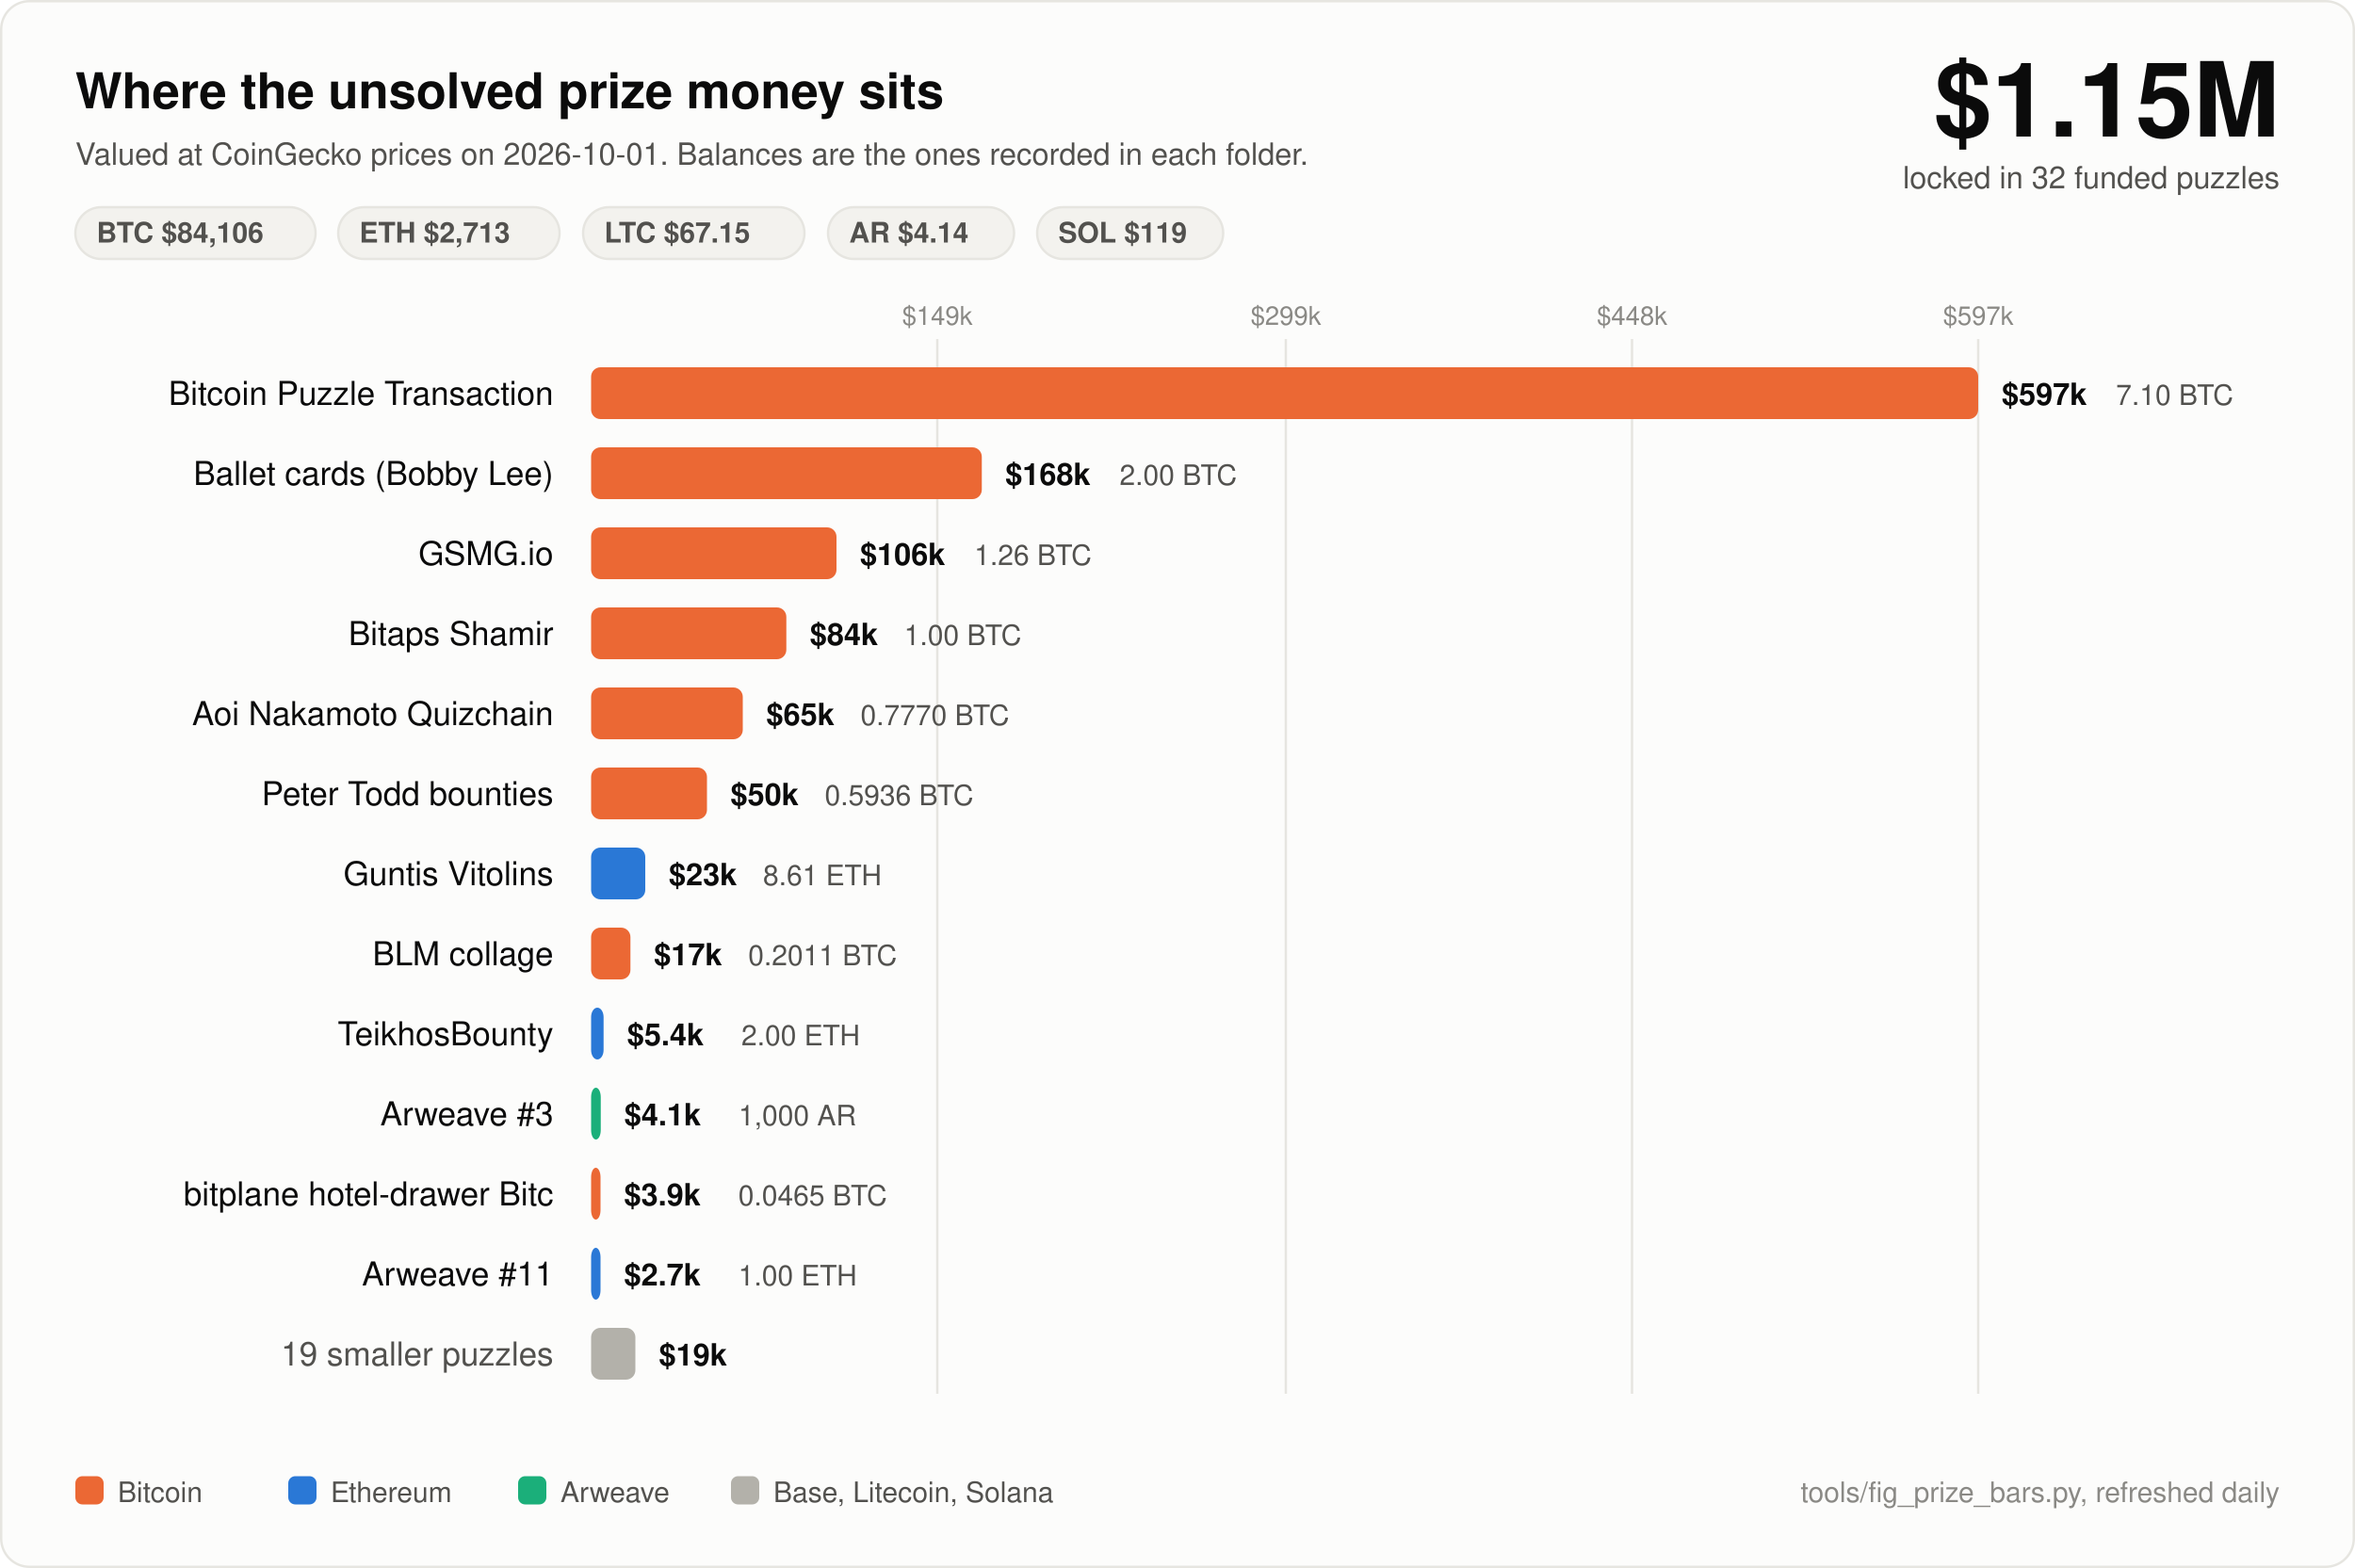
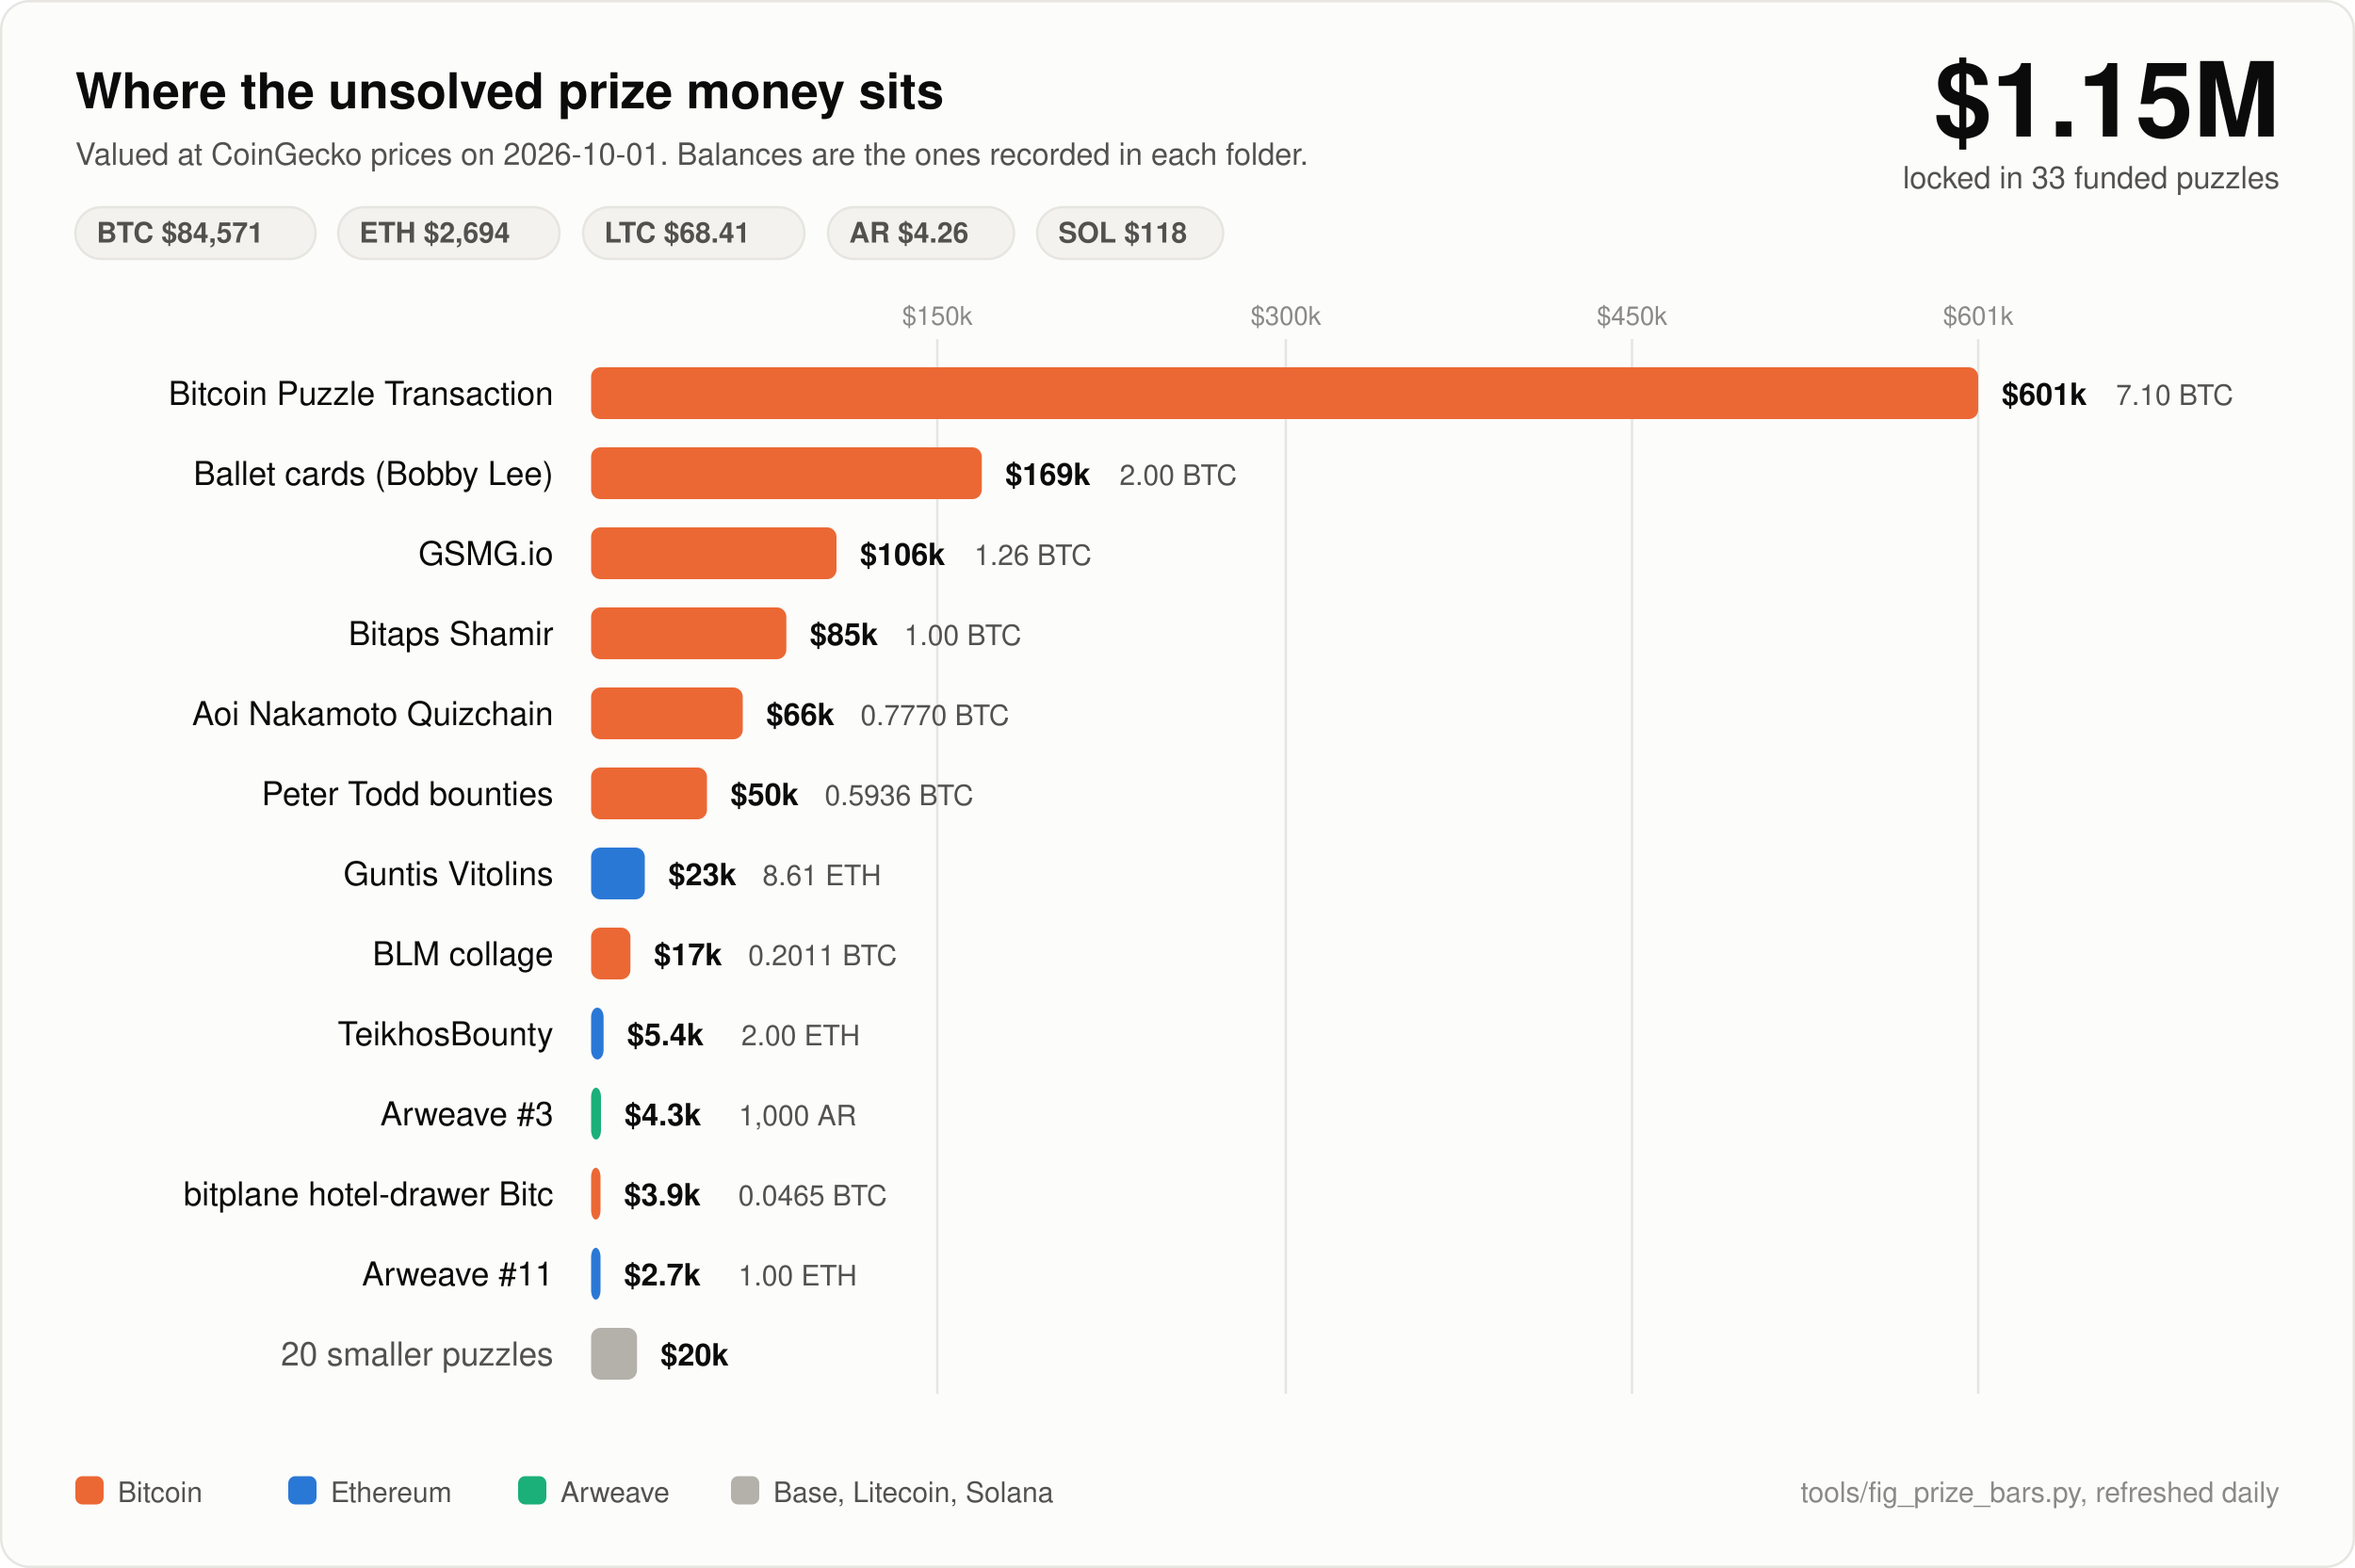
<svg xmlns="http://www.w3.org/2000/svg" width="1000" height="666" viewBox="0 0 1000 666" font-family="ui-sans-serif, -apple-system, Segoe UI, Helvetica, Arial, sans-serif">
  <rect x="0.5" y="0.5" width="999" height="665" rx="12" fill="#fcfcfb" stroke="#e6e5e0" />
  <text x="32" y="46" fill="#0b0b0b" font-size="21" font-weight="700">Where the unsolved prize money sits</text>
  <text x="32" y="70" fill="#52514e" font-size="13">Valued at CoinGecko prices on 2026-10-01. Balances are the ones recorded in each folder.</text>
  <text x="968" y="58" fill="#0b0b0b" font-size="44" font-weight="700" text-anchor="end">$1.15M</text>
-   <text x="968" y="80" fill="#52514e" font-size="13" text-anchor="end">locked in 32 funded puzzles</text>
+   <text x="968" y="80" fill="#52514e" font-size="13" text-anchor="end">locked in 33 funded puzzles</text>
  <rect x="32" y="88" width="102" height="22" rx="11" fill="#f3f2ee" stroke="#e6e5e0" />
-   <text x="41" y="103" fill="#52514e" font-size="12" font-weight="600">BTC $84,106</text>
+   <text x="41" y="103" fill="#52514e" font-size="12" font-weight="600">BTC $84,571</text>
  <rect x="143.6" y="88" width="94" height="22" rx="11" fill="#f3f2ee" stroke="#e6e5e0" />
-   <text x="152.6" y="103" fill="#52514e" font-size="12" font-weight="600">ETH $2,713</text>
+   <text x="152.6" y="103" fill="#52514e" font-size="12" font-weight="600">ETH $2,694</text>
  <rect x="247.6" y="88" width="94" height="22" rx="11" fill="#f3f2ee" stroke="#e6e5e0" />
-   <text x="256.6" y="103" fill="#52514e" font-size="12" font-weight="600">LTC $67.15</text>
+   <text x="256.6" y="103" fill="#52514e" font-size="12" font-weight="600">LTC $68.41</text>
  <rect x="351.6" y="88" width="79" height="22" rx="11" fill="#f3f2ee" stroke="#e6e5e0" />
-   <text x="360.6" y="103" fill="#52514e" font-size="12" font-weight="600">AR $4.14</text>
+   <text x="360.6" y="103" fill="#52514e" font-size="12" font-weight="600">AR $4.26</text>
  <rect x="440.4" y="88" width="79" height="22" rx="11" fill="#f3f2ee" stroke="#e6e5e0" />
-   <text x="449.4" y="103" fill="#52514e" font-size="12" font-weight="600">SOL $119</text>
+   <text x="449.4" y="103" fill="#52514e" font-size="12" font-weight="600">SOL $118</text>
  <line x1="398" y1="144" x2="398" y2="592" stroke="#e6e5e0" stroke-width="1" />
-   <text x="398" y="138" fill="#8a8985" font-size="11" text-anchor="middle">$149k</text>
+   <text x="398" y="138" fill="#8a8985" font-size="11" text-anchor="middle">$150k</text>
  <line x1="546" y1="144" x2="546" y2="592" stroke="#e6e5e0" stroke-width="1" />
-   <text x="546" y="138" fill="#8a8985" font-size="11" text-anchor="middle">$299k</text>
+   <text x="546" y="138" fill="#8a8985" font-size="11" text-anchor="middle">$300k</text>
  <line x1="693" y1="144" x2="693" y2="592" stroke="#e6e5e0" stroke-width="1" />
-   <text x="693" y="138" fill="#8a8985" font-size="11" text-anchor="middle">$448k</text>
+   <text x="693" y="138" fill="#8a8985" font-size="11" text-anchor="middle">$450k</text>
  <line x1="840" y1="144" x2="840" y2="592" stroke="#e6e5e0" stroke-width="1" />
-   <text x="840" y="138" fill="#8a8985" font-size="11" text-anchor="middle">$597k</text>
+   <text x="840" y="138" fill="#8a8985" font-size="11" text-anchor="middle">$601k</text>
  <text x="235" y="172" fill="#0b0b0b" font-size="14" text-anchor="end">Bitcoin Puzzle Transaction</text>
  <rect x="251" y="156" width="589.0" height="22" rx="4" fill="#eb6834" />
-   <text x="850.0" y="172" fill="#0b0b0b" font-size="13" font-weight="600">$597k</text>
+   <text x="850.0" y="172" fill="#0b0b0b" font-size="13" font-weight="600">$601k</text>
  <text x="898.5" y="172" fill="#52514e" font-size="12">7.10 BTC</text>
  <text x="235" y="206" fill="#0b0b0b" font-size="14" text-anchor="end">Ballet cards (Bobby Lee)</text>
  <rect x="251" y="190" width="165.9" height="22" rx="4" fill="#eb6834" />
-   <text x="426.9" y="206" fill="#0b0b0b" font-size="13" font-weight="600">$168k</text>
+   <text x="426.9" y="206" fill="#0b0b0b" font-size="13" font-weight="600">$169k</text>
  <text x="475.4" y="206" fill="#52514e" font-size="12">2.00 BTC</text>
  <text x="235" y="240" fill="#0b0b0b" font-size="14" text-anchor="end">GSMG.io</text>
  <rect x="251" y="224" width="104.2" height="22" rx="4" fill="#eb6834" />
  <text x="365.2" y="240" fill="#0b0b0b" font-size="13" font-weight="600">$106k</text>
  <text x="413.7" y="240" fill="#52514e" font-size="12">1.26 BTC</text>
  <text x="235" y="274" fill="#0b0b0b" font-size="14" text-anchor="end">Bitaps Shamir</text>
  <rect x="251" y="258" width="82.9" height="22" rx="4" fill="#eb6834" />
-   <text x="343.9" y="274" fill="#0b0b0b" font-size="13" font-weight="600">$84k</text>
+   <text x="343.9" y="274" fill="#0b0b0b" font-size="13" font-weight="600">$85k</text>
  <text x="383.9" y="274" fill="#52514e" font-size="12">1.00 BTC</text>
  <text x="235" y="308" fill="#0b0b0b" font-size="14" text-anchor="end">Aoi Nakamoto Quizchain</text>
  <rect x="251" y="292" width="64.4" height="22" rx="4" fill="#eb6834" />
-   <text x="325.4" y="308" fill="#0b0b0b" font-size="13" font-weight="600">$65k</text>
+   <text x="325.4" y="308" fill="#0b0b0b" font-size="13" font-weight="600">$66k</text>
  <text x="365.4" y="308" fill="#52514e" font-size="12">0.7770 BTC</text>
  <text x="235" y="342" fill="#0b0b0b" font-size="14" text-anchor="end">Peter Todd bounties</text>
  <rect x="251" y="326" width="49.2" height="22" rx="4" fill="#eb6834" />
  <text x="310.2" y="342" fill="#0b0b0b" font-size="13" font-weight="600">$50k</text>
  <text x="350.2" y="342" fill="#52514e" font-size="12">0.5936 BTC</text>
  <text x="235" y="376" fill="#0b0b0b" font-size="14" text-anchor="end">Guntis Vitolins</text>
-   <rect x="251" y="360" width="23.0" height="22" rx="4" fill="#2a78d6" />
-   <text x="284.0" y="376" fill="#0b0b0b" font-size="13" font-weight="600">$23k</text>
-   <text x="324.0" y="376" fill="#52514e" font-size="12">8.61 ETH</text>
+   <rect x="251" y="360" width="22.8" height="22" rx="4" fill="#2a78d6" />
+   <text x="283.8" y="376" fill="#0b0b0b" font-size="13" font-weight="600">$23k</text>
+   <text x="323.8" y="376" fill="#52514e" font-size="12">8.61 ETH</text>
  <text x="235" y="410" fill="#0b0b0b" font-size="14" text-anchor="end">BLM collage</text>
  <rect x="251" y="394" width="16.7" height="22" rx="4" fill="#eb6834" />
  <text x="277.7" y="410" fill="#0b0b0b" font-size="13" font-weight="600">$17k</text>
  <text x="317.7" y="410" fill="#52514e" font-size="12">0.2011 BTC</text>
  <text x="235" y="444" fill="#0b0b0b" font-size="14" text-anchor="end">TeikhosBounty</text>
  <rect x="251" y="428" width="5.3" height="22" rx="4" fill="#2a78d6" />
  <text x="266.3" y="444" fill="#0b0b0b" font-size="13" font-weight="600">$5.4k</text>
  <text x="314.8" y="444" fill="#52514e" font-size="12">2.00 ETH</text>
  <text x="235" y="478" fill="#0b0b0b" font-size="14" text-anchor="end">Arweave #3</text>
-   <rect x="251" y="462" width="4.1" height="22" rx="4" fill="#1baf7a" />
-   <text x="265.1" y="478" fill="#0b0b0b" font-size="13" font-weight="600">$4.1k</text>
-   <text x="313.6" y="478" fill="#52514e" font-size="12">1,000 AR</text>
+   <rect x="251" y="462" width="4.2" height="22" rx="4" fill="#1baf7a" />
+   <text x="265.2" y="478" fill="#0b0b0b" font-size="13" font-weight="600">$4.3k</text>
+   <text x="313.7" y="478" fill="#52514e" font-size="12">1,000 AR</text>
  <text x="235" y="512" fill="#0b0b0b" font-size="14" text-anchor="end">bitplane hotel-drawer Bitc</text>
  <rect x="251" y="496" width="4.0" height="22" rx="4" fill="#eb6834" />
  <text x="265.0" y="512" fill="#0b0b0b" font-size="13" font-weight="600">$3.9k</text>
  <text x="313.5" y="512" fill="#52514e" font-size="12">0.0465 BTC</text>
  <text x="235" y="546" fill="#0b0b0b" font-size="14" text-anchor="end">Arweave #11</text>
  <rect x="251" y="530" width="4.0" height="22" rx="4" fill="#2a78d6" />
  <text x="265.0" y="546" fill="#0b0b0b" font-size="13" font-weight="600">$2.7k</text>
  <text x="313.5" y="546" fill="#52514e" font-size="12">1.00 ETH</text>
-   <text x="235" y="580" fill="#52514e" font-size="14" text-anchor="end">19 smaller puzzles</text>
-   <rect x="251" y="564" width="18.8" height="22" rx="4" fill="#b3b1aa" />
-   <text x="279.8" y="580" fill="#0b0b0b" font-size="13" font-weight="600">$19k</text>
+   <text x="235" y="580" fill="#52514e" font-size="14" text-anchor="end">20 smaller puzzles</text>
+   <rect x="251" y="564" width="19.5" height="22" rx="4" fill="#b3b1aa" />
+   <text x="280.5" y="580" fill="#0b0b0b" font-size="13" font-weight="600">$20k</text>
  <rect x="32" y="627" width="12" height="12" rx="3" fill="#eb6834" />
  <text x="50" y="638" fill="#52514e" font-size="12">Bitcoin</text>
  <rect x="122.4" y="627" width="12" height="12" rx="3" fill="#2a78d6" />
  <text x="140.4" y="638" fill="#52514e" font-size="12">Ethereum</text>
  <rect x="220.0" y="627" width="12" height="12" rx="3" fill="#1baf7a" />
  <text x="238.0" y="638" fill="#52514e" font-size="12">Arweave</text>
  <rect x="310.4" y="627" width="12" height="12" rx="3" fill="#b3b1aa" />
  <text x="328.4" y="638" fill="#52514e" font-size="12">Base, Litecoin, Solana</text>
  <text x="968" y="638" fill="#8a8985" font-size="12" text-anchor="end">tools/fig_prize_bars.py, refreshed daily</text>
</svg>
